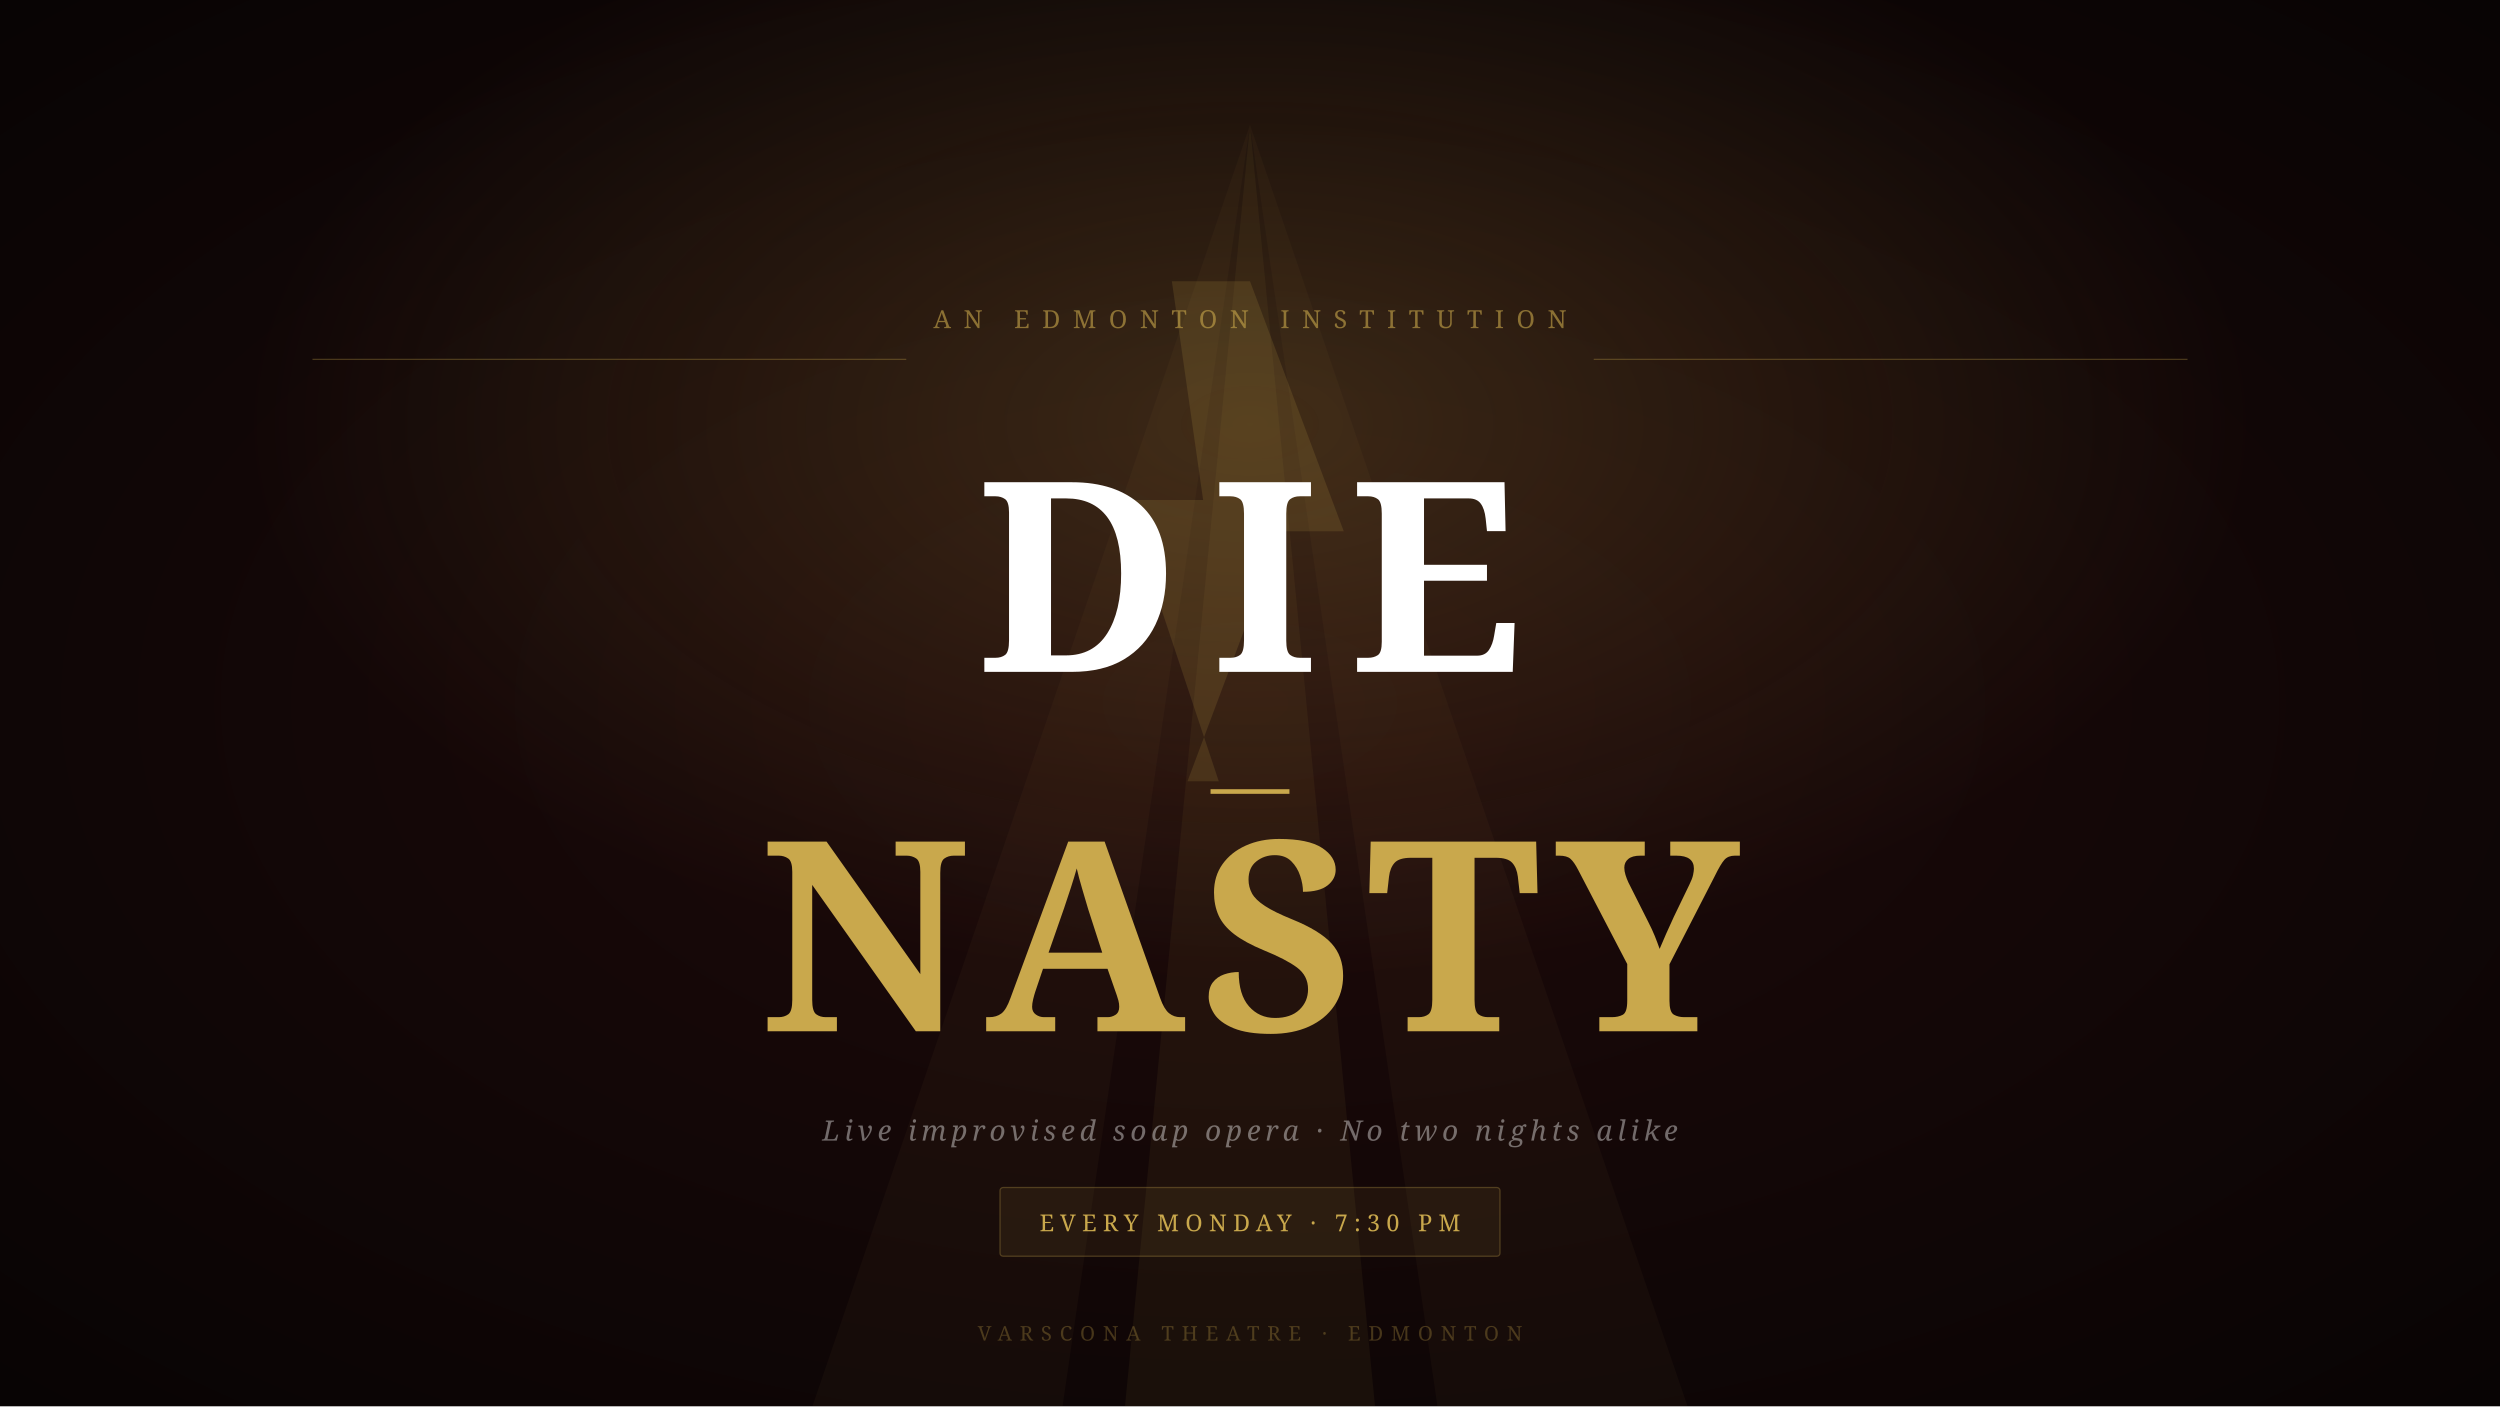
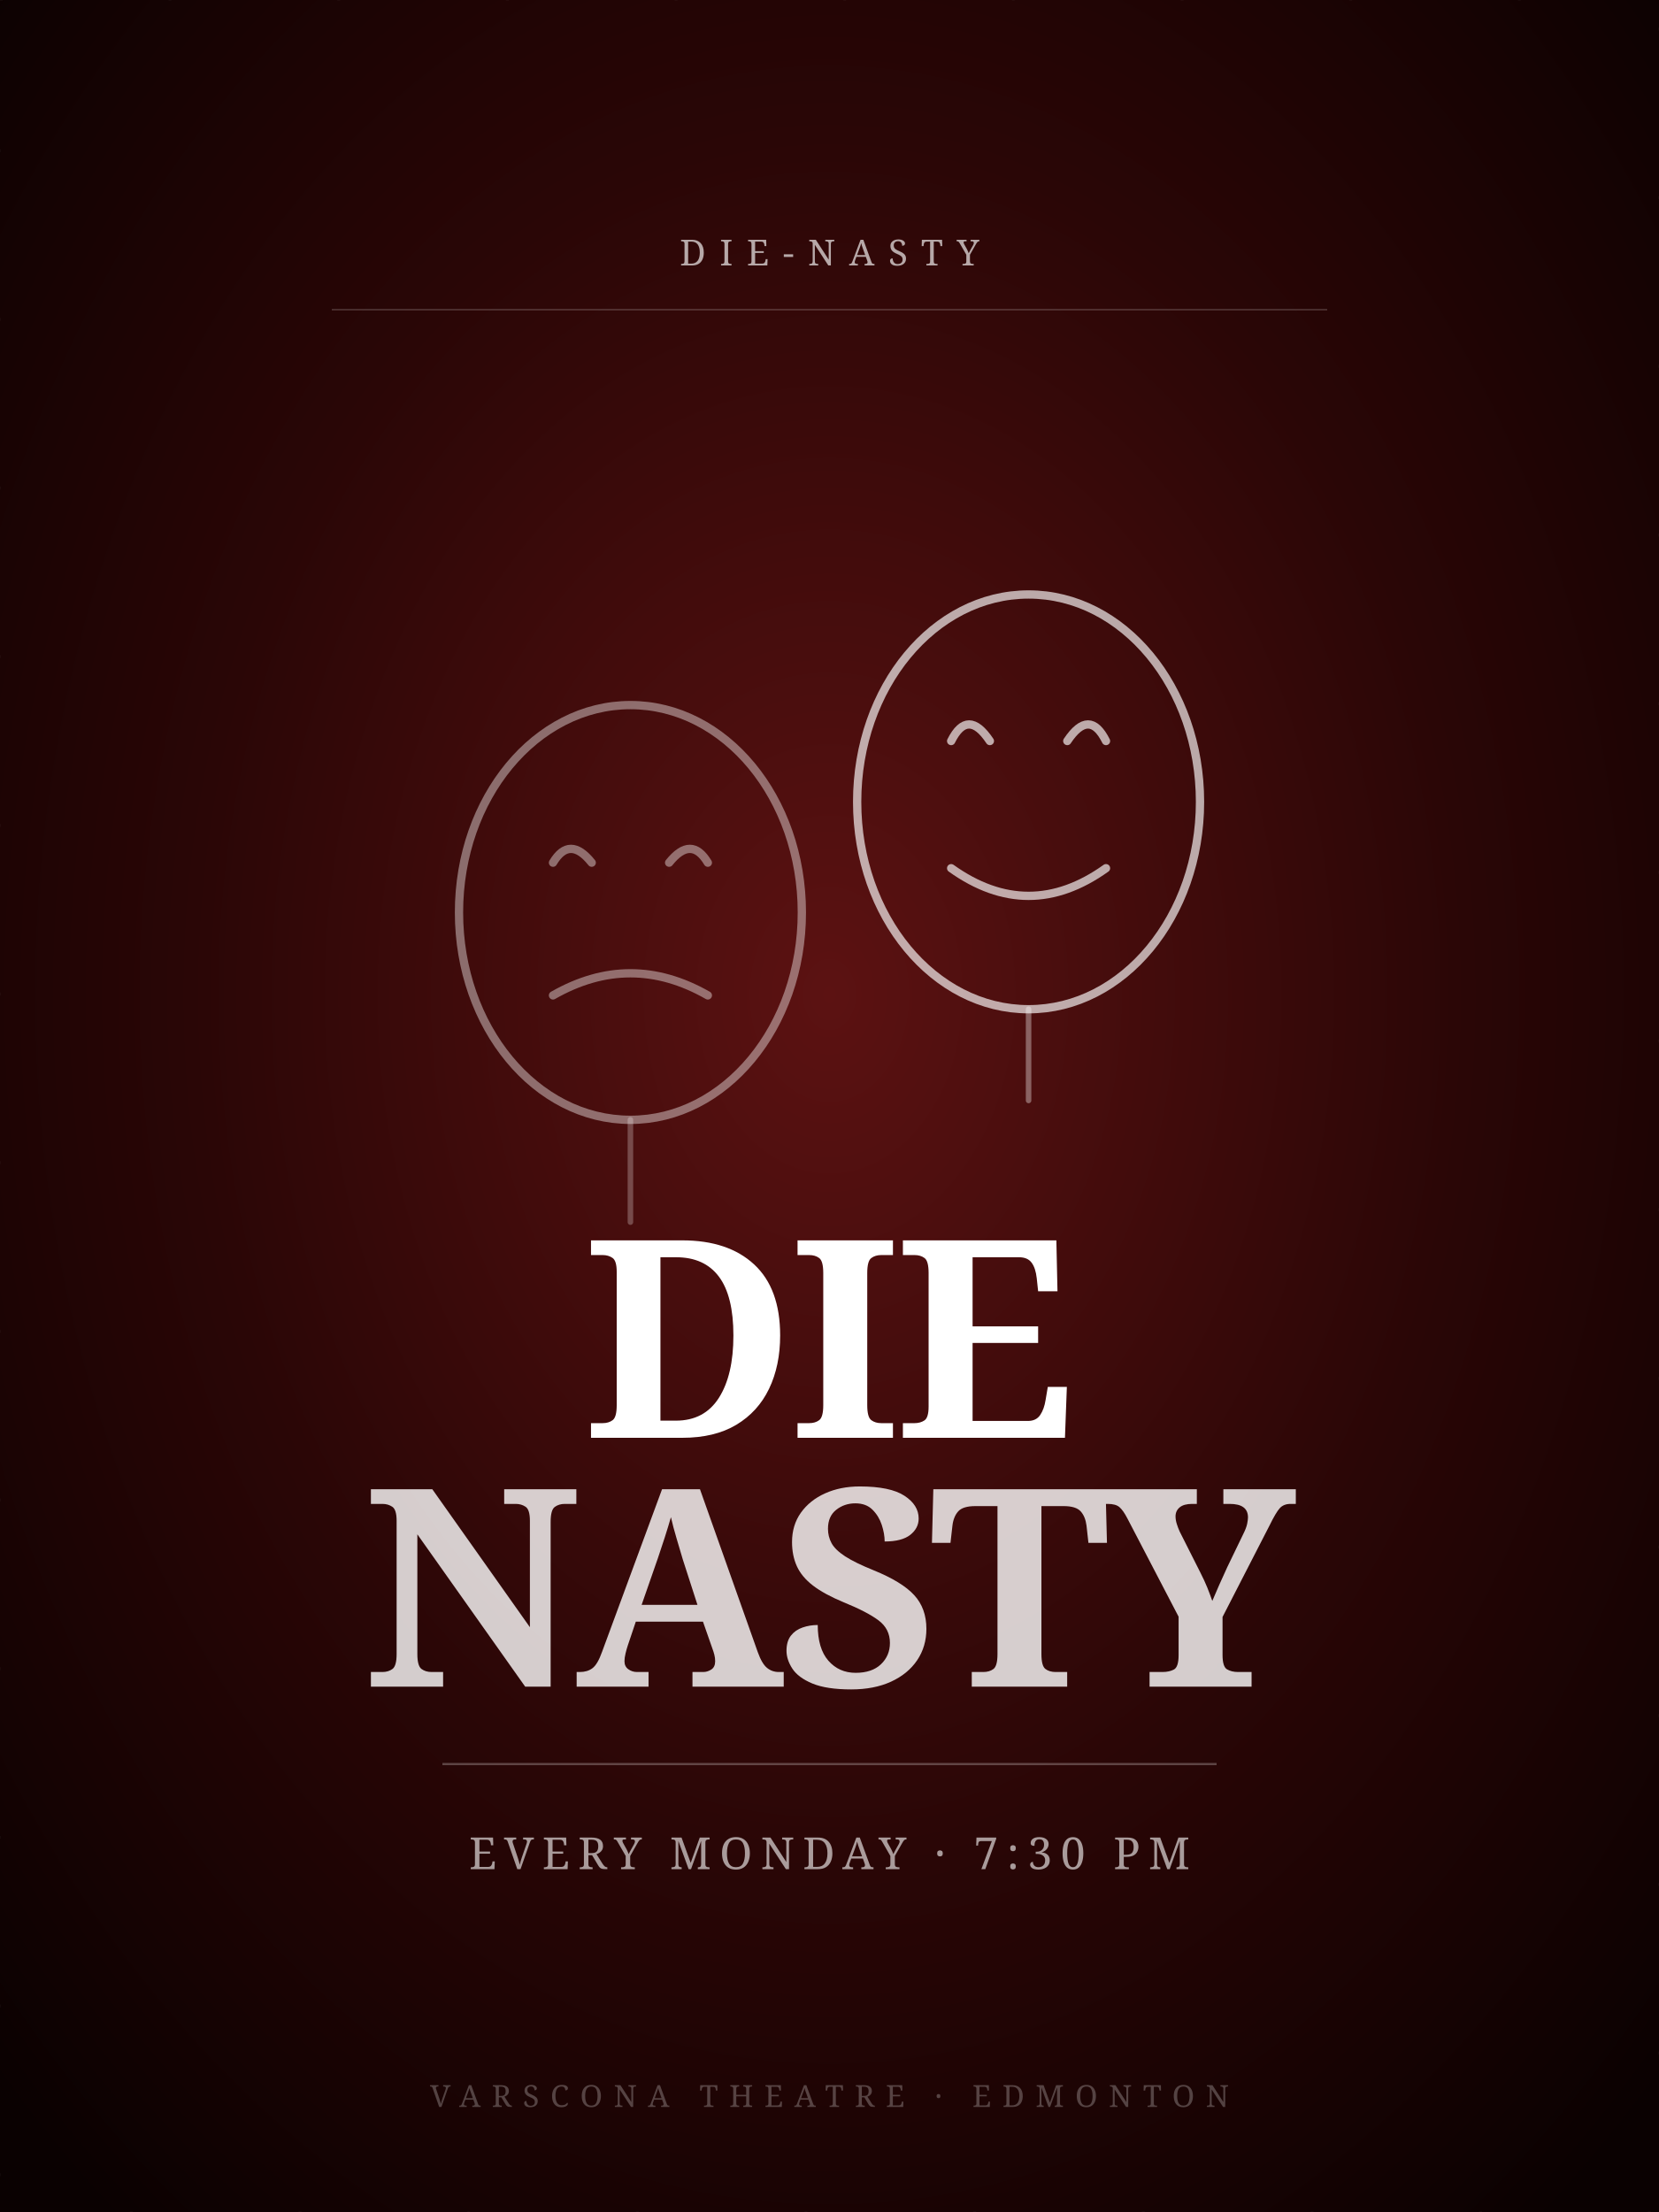
- <svg xmlns="http://www.w3.org/2000/svg" viewBox="0 0 1600 900" width="1600" height="900">
+ <svg xmlns="http://www.w3.org/2000/svg" viewBox="0 0 600 800" width="600" height="800">
  <defs>
-     <radialGradient id="bg" cx="50%" cy="50%" r="70%">
-       <stop offset="0%" stop-color="#1f0a0a" />
-       <stop offset="100%" stop-color="#080404" />
-     </radialGradient>
-     <radialGradient id="spot" cx="50%" cy="30%" r="40%">
-       <stop offset="0%" stop-color="#c9a84c" stop-opacity="0.2" />
-       <stop offset="100%" stop-color="#c9a84c" stop-opacity="0" />
+     <radialGradient id="bg" cx="50%" cy="45%" r="70%">
+       <stop offset="0%" stop-color="#5c1212" />
+       <stop offset="55%" stop-color="#2a0606" />
+       <stop offset="100%" stop-color="#0a0101" />
    </radialGradient>
  </defs>
-   <rect width="1600" height="900" fill="url(#bg)" />
-   <rect width="1600" height="900" fill="url(#spot)" />
-   <polygon points="800,80 520,900 680,900" fill="#c9a84c" fill-opacity="0.04" />
-   <polygon points="800,80 720,900 880,900" fill="#c9a84c" fill-opacity="0.06" />
-   <polygon points="800,80 920,900 1080,900" fill="#c9a84c" fill-opacity="0.04" />
-   <polygon points="750,180 770,320 720,320 780,500 760,500 820,340 860,340 800,180" fill="#c9a84c" fill-opacity="0.15" />
-   <text x="800" y="210" font-family="Georgia, serif" font-size="16" fill="#c9a84c" fill-opacity="0.6" text-anchor="middle" letter-spacing="8">AN EDMONTON INSTITUTION</text>
-   <line x1="200" y1="230" x2="580" y2="230" stroke="#c9a84c" stroke-width="0.8" stroke-opacity="0.3" />
-   <line x1="1020" y1="230" x2="1400" y2="230" stroke="#c9a84c" stroke-width="0.8" stroke-opacity="0.3" />
-   <text x="800" y="430" font-family="Georgia, serif" font-size="170" font-weight="bold" fill="#ffffff" text-anchor="middle" letter-spacing="20">DIE</text>
-   <text x="800" y="520" font-family="Georgia, serif" font-size="50" fill="#c9a84c" text-anchor="middle">—</text>
-   <text x="800" y="660" font-family="Georgia, serif" font-size="170" font-weight="bold" fill="#c9a84c" text-anchor="middle" letter-spacing="10">NASTY</text>
-   <text x="800" y="730" font-family="Georgia, serif" font-size="18" fill="#ffffff" fill-opacity="0.4" text-anchor="middle" letter-spacing="3" font-style="italic">Live improvised soap opera · No two nights alike</text>
-   <rect x="640" y="760" width="320" height="44" rx="2" fill="#c9a84c" fill-opacity="0.08" stroke="#c9a84c" stroke-width="0.8" stroke-opacity="0.3" />
-   <text x="800" y="788" font-family="Georgia, serif" font-size="15" fill="#c9a84c" text-anchor="middle" letter-spacing="4">EVERY MONDAY · 7:30 PM</text>
-   <text x="800" y="858" font-family="Georgia, serif" font-size="13" fill="#c9a84c" fill-opacity="0.3" text-anchor="middle" letter-spacing="5">VARSCONA THEATRE · EDMONTON</text>
+   <rect width="600" height="800" fill="url(#bg)" />
+   <rect width="600" height="800" fill="none" stroke="#ffffff" stroke-width="0.4" stroke-dasharray="1,60" stroke-opacity="0.05" />
+   <g transform="translate(300, 310)" fill="none" stroke="#ffffff" stroke-linecap="round" stroke-linejoin="round">
+     <g transform="translate(-72, 20)" stroke-opacity="0.4" stroke-width="3">
+       <ellipse cx="0" cy="0" rx="62" ry="75" />
+       <path d="M-28,-18 Q-22,-28 -14,-18" />
+       <path d="M14,-18 Q22,-28 28,-18" />
+       <path d="M-28,30 Q0,14 28,30" />
+       <line x1="0" y1="75" x2="0" y2="112" stroke-width="2" stroke-opacity="0.25" />
+     </g>
+     <g transform="translate(72, -20)" stroke-opacity="0.65" stroke-width="3">
+       <ellipse cx="0" cy="0" rx="62" ry="75" />
+       <path d="M-28,-22 Q-22,-34 -14,-22" />
+       <path d="M14,-22 Q22,-34 28,-22" />
+       <path d="M-28,24 Q0,44 28,24" />
+       <line x1="0" y1="75" x2="0" y2="108" stroke-width="2" stroke-opacity="0.35" />
+     </g>
+   </g>
+   <text x="300" y="96" font-family="Georgia, serif" font-size="13" fill="#ffffff" fill-opacity="0.65" text-anchor="middle" letter-spacing="5">DIE-NASTY</text>
+   <line x1="120" y1="112" x2="480" y2="112" stroke="#ffffff" stroke-width="0.5" stroke-opacity="0.2" />
+   <text x="300" y="520" font-family="Georgia, serif" font-size="100" font-weight="bold" fill="#ffffff" text-anchor="middle" letter-spacing="-2">DIE</text>
+   <text x="300" y="610" font-family="Georgia, serif" font-size="100" font-weight="bold" fill="#ffffff" fill-opacity="0.8" text-anchor="middle" letter-spacing="-2">NASTY</text>
+   <line x1="160" y1="638" x2="440" y2="638" stroke="#ffffff" stroke-width="0.8" stroke-opacity="0.25" />
+   <text x="300" y="676" font-family="Georgia, serif" font-size="16" fill="#ffffff" fill-opacity="0.6" text-anchor="middle" letter-spacing="3">EVERY MONDAY · 7:30 PM</text>
+   <text x="300" y="762" font-family="Georgia, serif" font-size="11" fill="#ffffff" fill-opacity="0.25" text-anchor="middle" letter-spacing="4">VARSCONA THEATRE · EDMONTON</text>
</svg>
